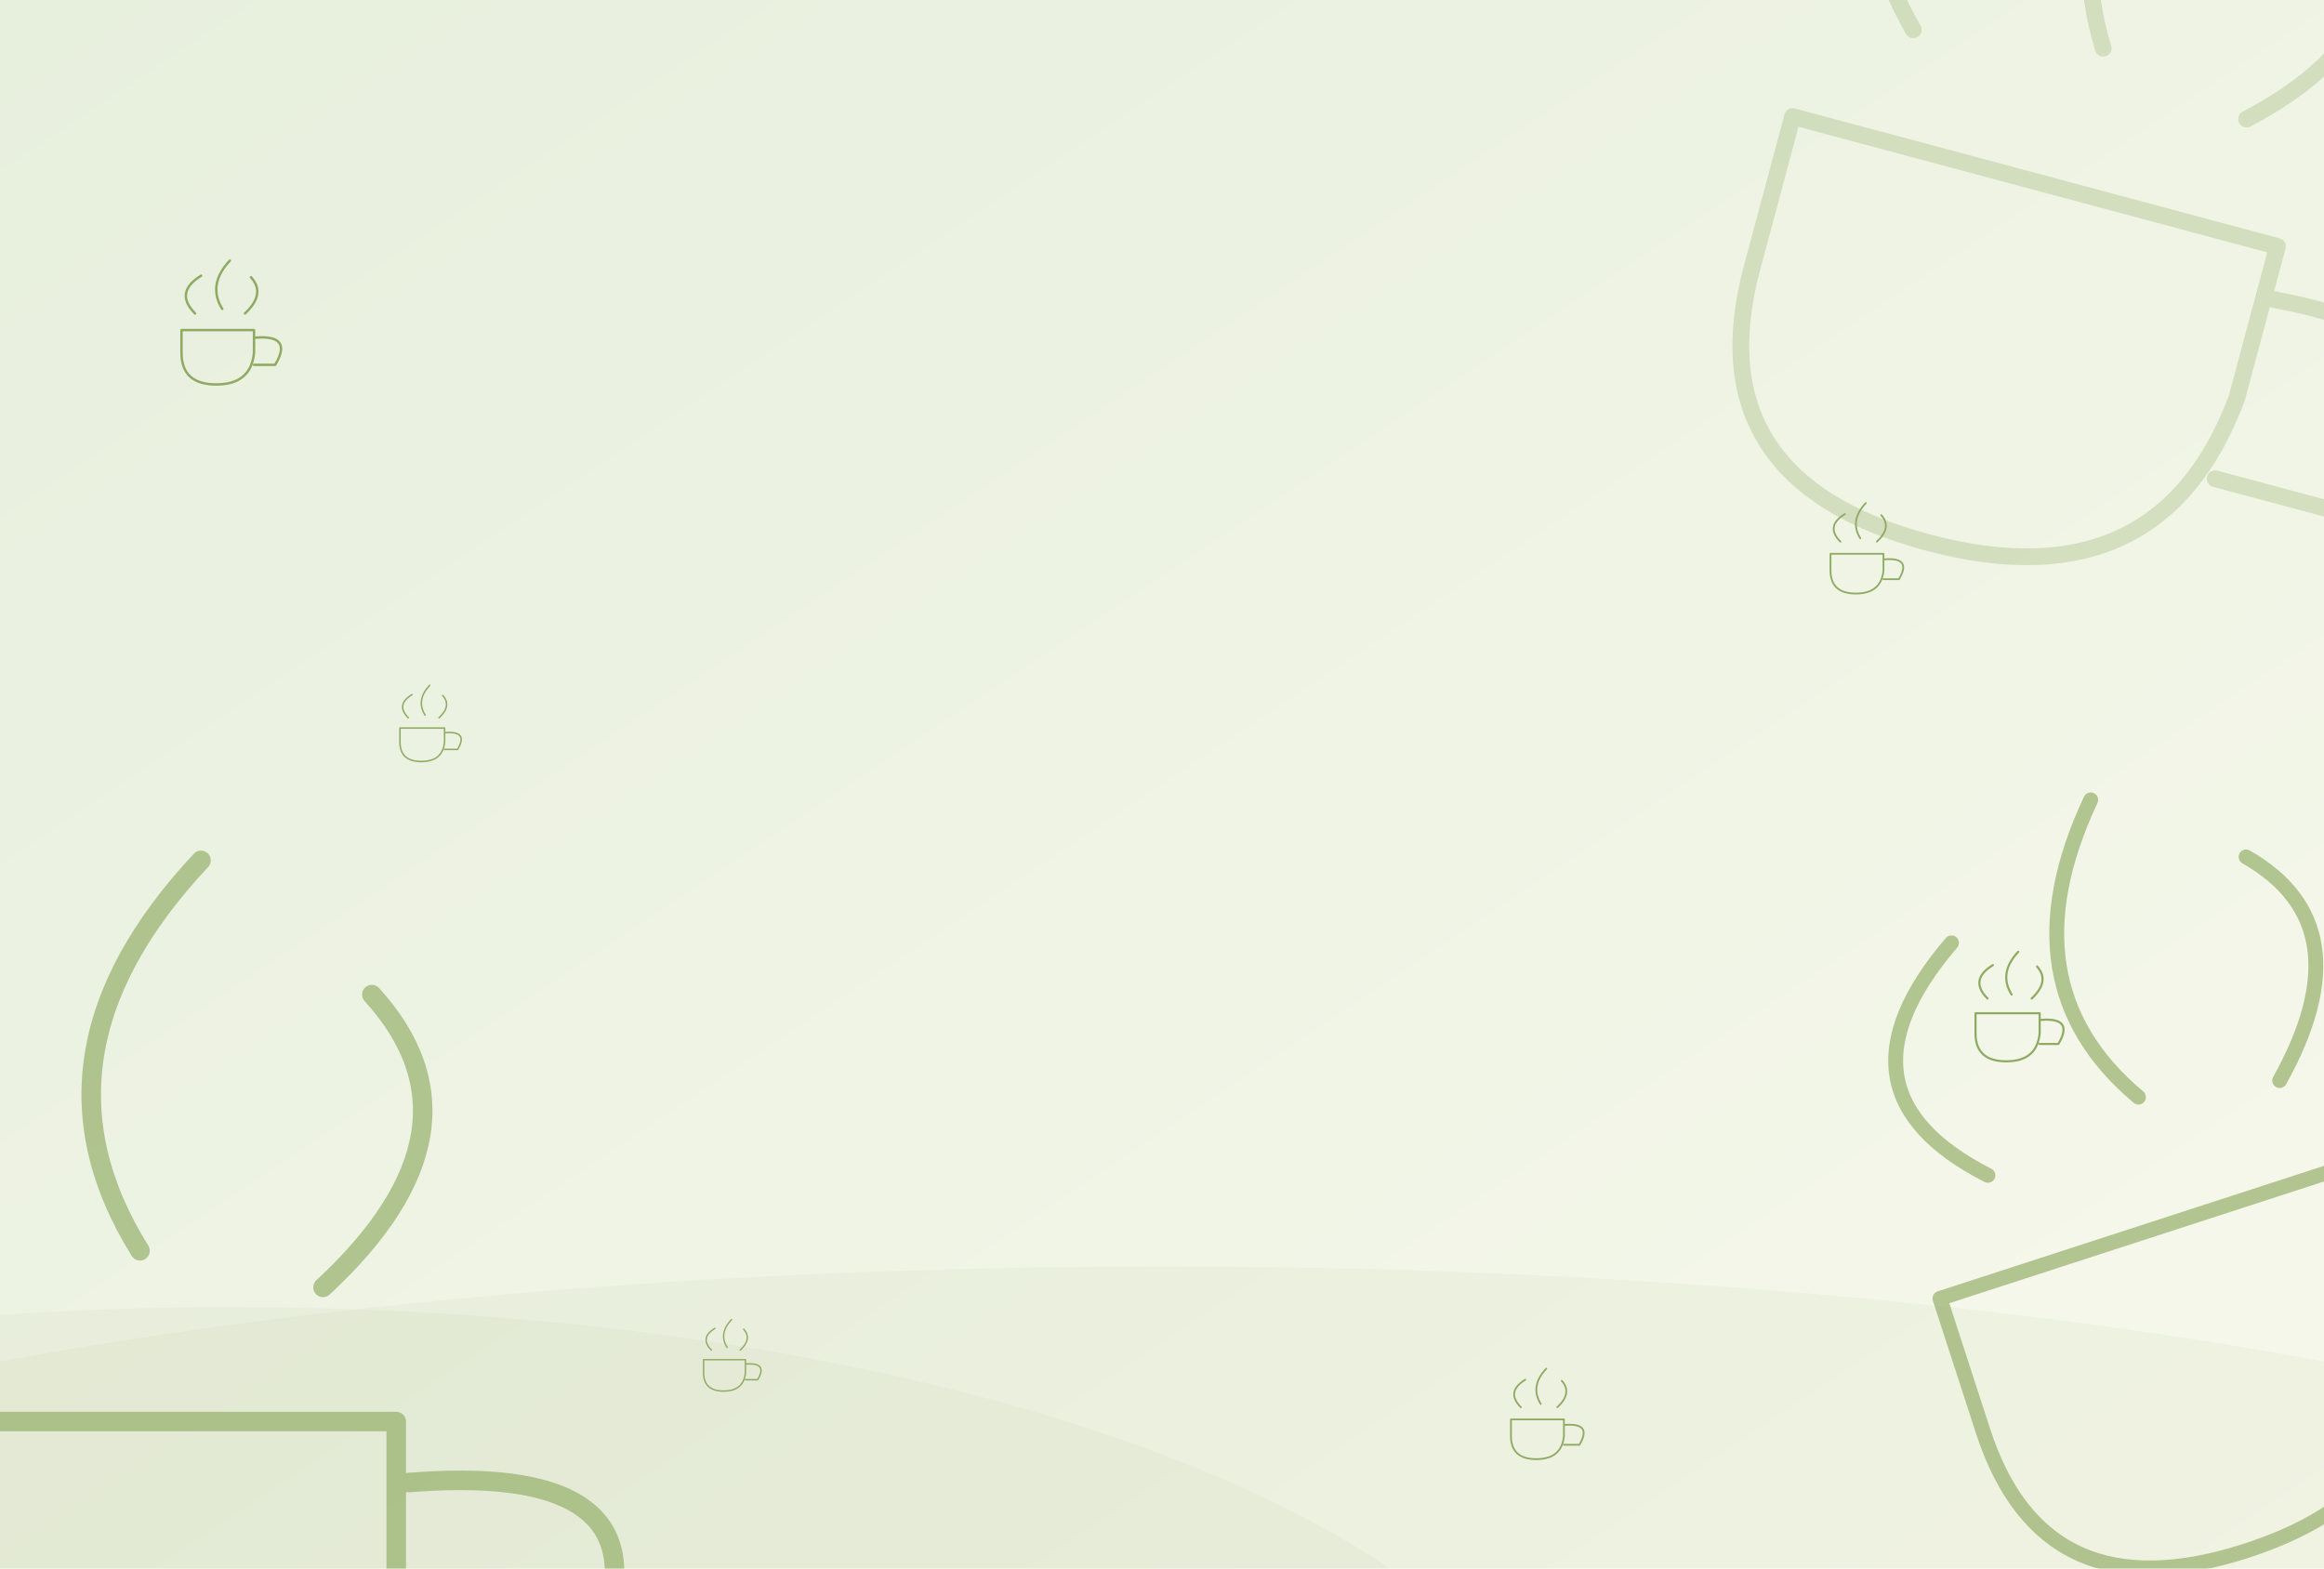
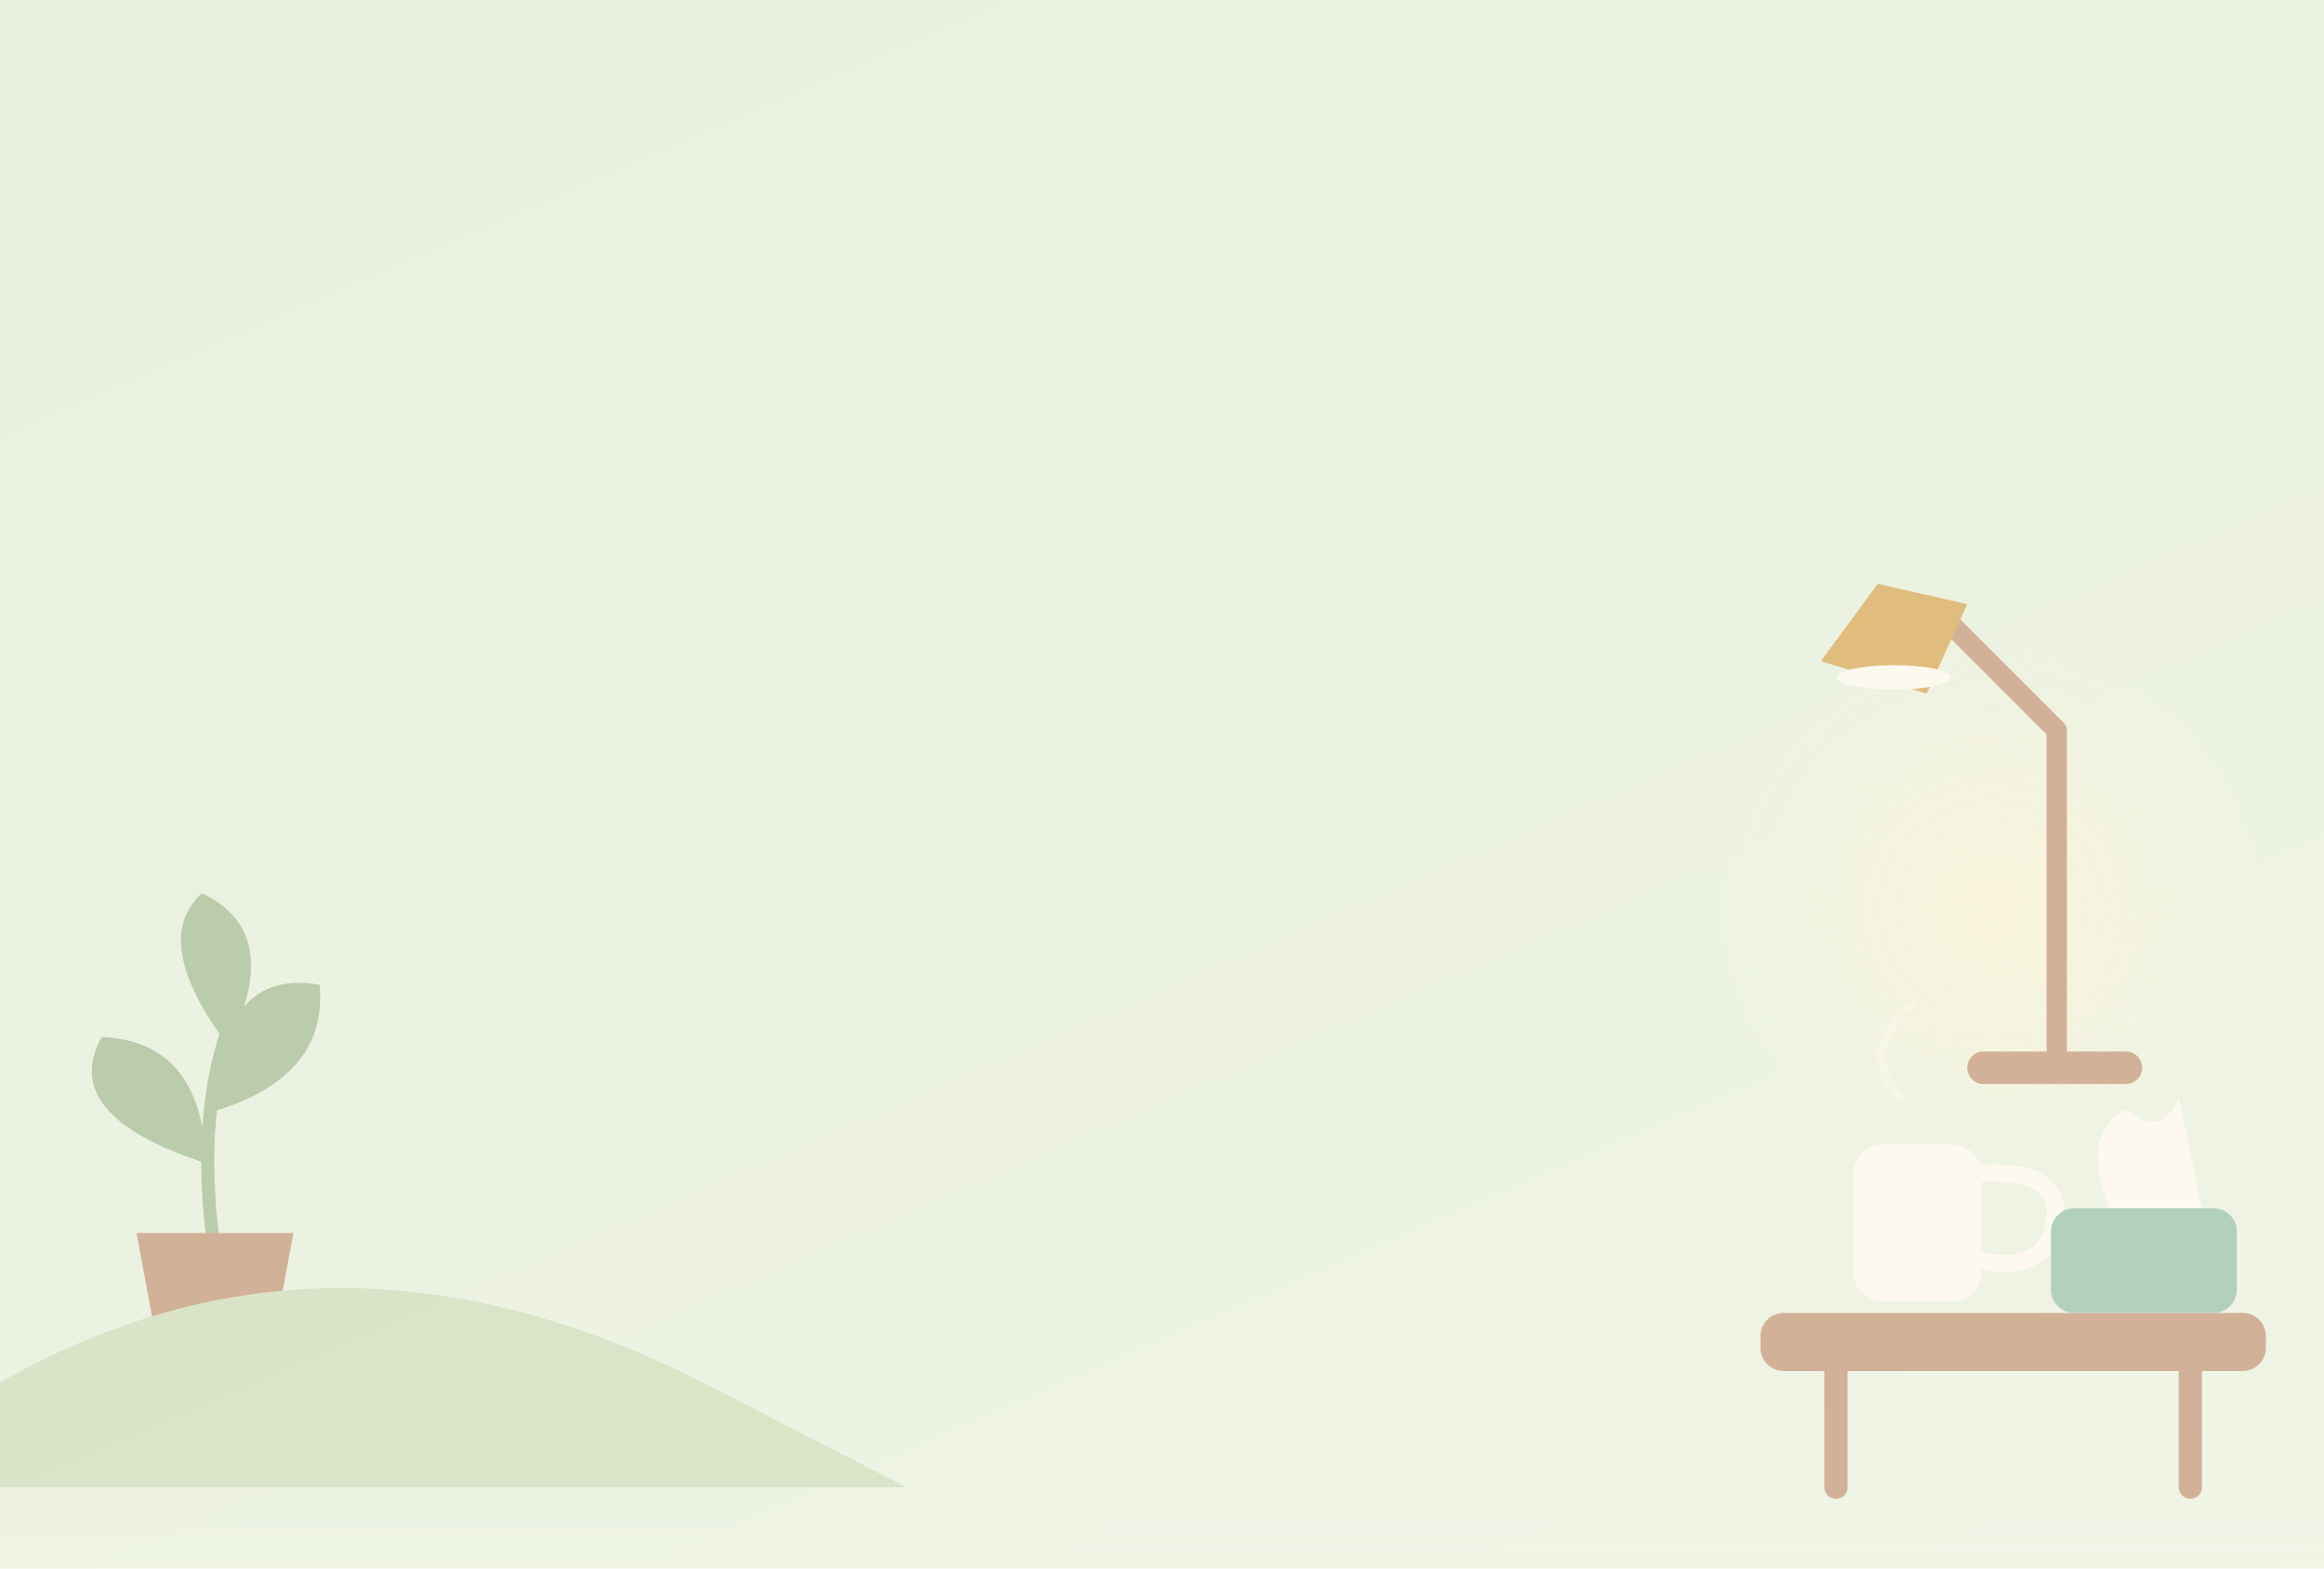
- <svg xmlns="http://www.w3.org/2000/svg" viewBox="0 0 400 270" preserveAspectRatio="xMidYMid slice" fill="none" stroke="currentColor" stroke-width="1.6" stroke-linecap="round" stroke-linejoin="round" color="rgb(143, 170, 99)">
+ <svg xmlns="http://www.w3.org/2000/svg" viewBox="0 70 400 270" preserveAspectRatio="xMidYMid slice" aria-hidden="true" color="">
  <defs>
-     <linearGradient id="scene-backdrop" x2="1" y2="1">
+     <linearGradient id="world-_r_i_-sick-d-base" x2=".2" y2="1">
      <stop stop-color="#e7efdd" />
      <stop offset="1" stop-color="#f6f8eb" />
    </linearGradient>
+     <radialGradient id="world-_r_i_-sick-d-glow">
+       <stop stop-color="#fff6d9" stop-opacity="0.78" />
+       <stop offset="1" stop-color="#fff6d9" stop-opacity="0" />
+     </radialGradient>
+     <radialGradient id="world-_r_i_-sick-d-shadow">
+       <stop stop-color="#8faa63" stop-opacity=".2" />
+       <stop offset="1" stop-color="#8faa63" stop-opacity="0" />
+     </radialGradient>
+     <linearGradient id="world-_r_i_-sick-d-quiet" x2="0" y2="1">
+       <stop stop-color="#f6f8eb" stop-opacity="0" />
+       <stop offset=".18" stop-color="#f6f8eb" stop-opacity=".7" />
+       <stop offset=".7" stop-color="#f6f8eb" stop-opacity=".82" />
+       <stop offset="1" stop-color="#f6f8eb" stop-opacity="0" />
+     </linearGradient>
  </defs>
-   <rect width="400" height="270" fill="url(#scene-backdrop)" stroke="none" />
-   <defs>
-     <g id="world-_r_i_">
-       <path d="M-26 7H22V22Q20 43-3 43Q-26 43-26 22ZM23 12Q48 10 36 30H22M-17-4Q-31-18-13-29M1-7Q-9-23 6-39M16-4Q30-17 20-28" />
+   <rect width="400" height="850" fill="url(#world-_r_i_-sick-d-base)" />
+   <g opacity="0.86">
+     <g transform="translate(37 286) rotate(0) scale(0.75)">
+       <path d="M0 0Q-5-34 5-57" fill="none" stroke="#b3c6a2" stroke-width="3" stroke-linecap="round" stroke-linejoin="round" />
+       <path d="M-2-21Q-36-32-26-50Q-3-49-2-21M0-33Q1-66 24-62Q26-41 0-33M3-48Q-15-72-3-83Q16-74 3-48" fill="#b3c6a2" />
+       <path d="M-18-5H18L13 22Q0 28-13 22Z" fill="#cda78c" />
    </g>
-   </defs>
-   <ellipse cx="200" cy="298" rx="330" ry="80" fill="currentColor" opacity=".07" stroke="none" />
-   <ellipse cx="40" cy="315" rx="230" ry="90" fill="currentColor" opacity=".07" stroke="none" />
-   <g opacity="0.65">
-     <use href="#world-_r_i_" transform="translate(22 230) scale(2.1)" />
-     <use href="#world-_r_i_" transform="translate(370 200) scale(1.6) rotate(-18)" />
-     <use href="#world-_r_i_" transform="translate(357 20) scale(1.8) rotate(15)" opacity=".45" />
+     <g transform="translate(354 202) rotate(0) scale(0.7)">
+       <ellipse cx="-16" cy="35" rx="69" ry="67" fill="url(#world-_r_i_-sick-d-glow)" />
+       <path d="M0 73V-9L-30-39" fill="none" stroke="#cda78c" stroke-width="5" stroke-linecap="round" stroke-linejoin="round" />
+       <path d="M-44-45L-22-40L-32-18L-58-26Z" fill="#dfb56c" />
+       <ellipse cx="-40" cy="-22" rx="14" ry="3" fill="#fffaf0" />
+       <rect x="-22" y="70" width="43" height="8" rx="4" fill="#cda78c" />
+     </g>
+     <rect x="303" y="296" width="87" height="10" rx="4" fill="#cda78c" />
+     <path d="M316 306V326M377 306V326" fill="none" stroke="#cda78c" stroke-width="4" stroke-linecap="round" stroke-linejoin="round" />
+     <g transform="translate(330 282) rotate(0) scale(1)">
+       <rect x="-11" y="-15" width="22" height="27" rx="5" fill="#fffaf0" />
+       <path d="M11-10Q27-11 23 1Q20 7 11 5" fill="none" stroke="#fffaf0" stroke-width="3" stroke-linecap="round" stroke-linejoin="round" />
+       <path d="M-3-23Q-10-31-1-39" fill="none" stroke="#fffaf0" stroke-width="1.4" stroke-linecap="round" stroke-linejoin="round" opacity=".5" />
+     </g>
+     <g transform="translate(369 282) rotate(0) scale(1)">
+       <rect x="-16" y="-4" width="32" height="18" rx="4" fill="#a9cbb8" />
+       <path d="M-6-4Q-11-17-3-21Q3-16 6-23L10-4Z" fill="#fffaf0" />
+     </g>
+     <path d="M-5 311Q54 274 121 308L156 326H-5Z" fill="#d8e1c4" />
  </g>
-   <g transform="translate(38 55) scale(0.26)">
-     <g class="series-world-mote" style="animation-delay: 0s; animation-duration: 7s;">
-       <use href="#world-_r_i_" />
-     </g>
-   </g>
-   <g transform="translate(320 94) scale(0.19)">
-     <g class="series-world-mote" style="animation-delay: -1.7s; animation-duration: 8s;">
-       <use href="#world-_r_i_" />
-     </g>
-   </g>
-   <g transform="translate(73 124.2) scale(0.16)">
-     <g class="series-world-mote" style="animation-delay: -3.4s; animation-duration: 9s;">
-       <use href="#world-_r_i_" />
-     </g>
-   </g>
-   <g transform="translate(346 172.8) scale(0.23)">
-     <g class="series-world-mote" style="animation-delay: -5.1s; animation-duration: 7s;">
-       <use href="#world-_r_i_" />
-     </g>
-   </g>
-   <g transform="translate(125 233) scale(0.15)">
-     <g class="series-world-mote" style="animation-delay: -6.8s; animation-duration: 8s;">
-       <use href="#world-_r_i_" />
-     </g>
-   </g>
-   <g transform="translate(265 243) scale(0.19)">
-     <g class="series-world-mote" style="animation-delay: -8.5s; animation-duration: 9s;">
-       <use href="#world-_r_i_" />
+   <rect y="330" width="400" height="390" fill="url(#world-_r_i_-sick-d-quiet)" />
+   <g opacity="0.72">
+     <path d="M0 754Q164 724 400 761V850H0Z" fill="#e1e8ce" />
+     <path d="M-11 788Q53 750 132 794L117 850H-11Z" fill="#c3d2b0" />
+     <path d="M0 804Q57 778 119 811M-4 824Q52 797 116 831" fill="none" stroke="#fffaf0" stroke-width="2" stroke-linecap="round" stroke-linejoin="round" opacity=".25" />
+     <g transform="translate(363 803) rotate(0) scale(1)">
+       <path d="M0 0Q-5-34 5-57" fill="none" stroke="#a9cbb8" stroke-width="3" stroke-linecap="round" stroke-linejoin="round" />
+       <path d="M-2-21Q-36-32-26-50Q-3-49-2-21M0-33Q1-66 24-62Q26-41 0-33M3-48Q-15-72-3-83Q16-74 3-48" fill="#a9cbb8" />
+       <path d="M-18-5H18L13 22Q0 28-13 22Z" fill="#cda78c" />
    </g>
  </g>
</svg>
